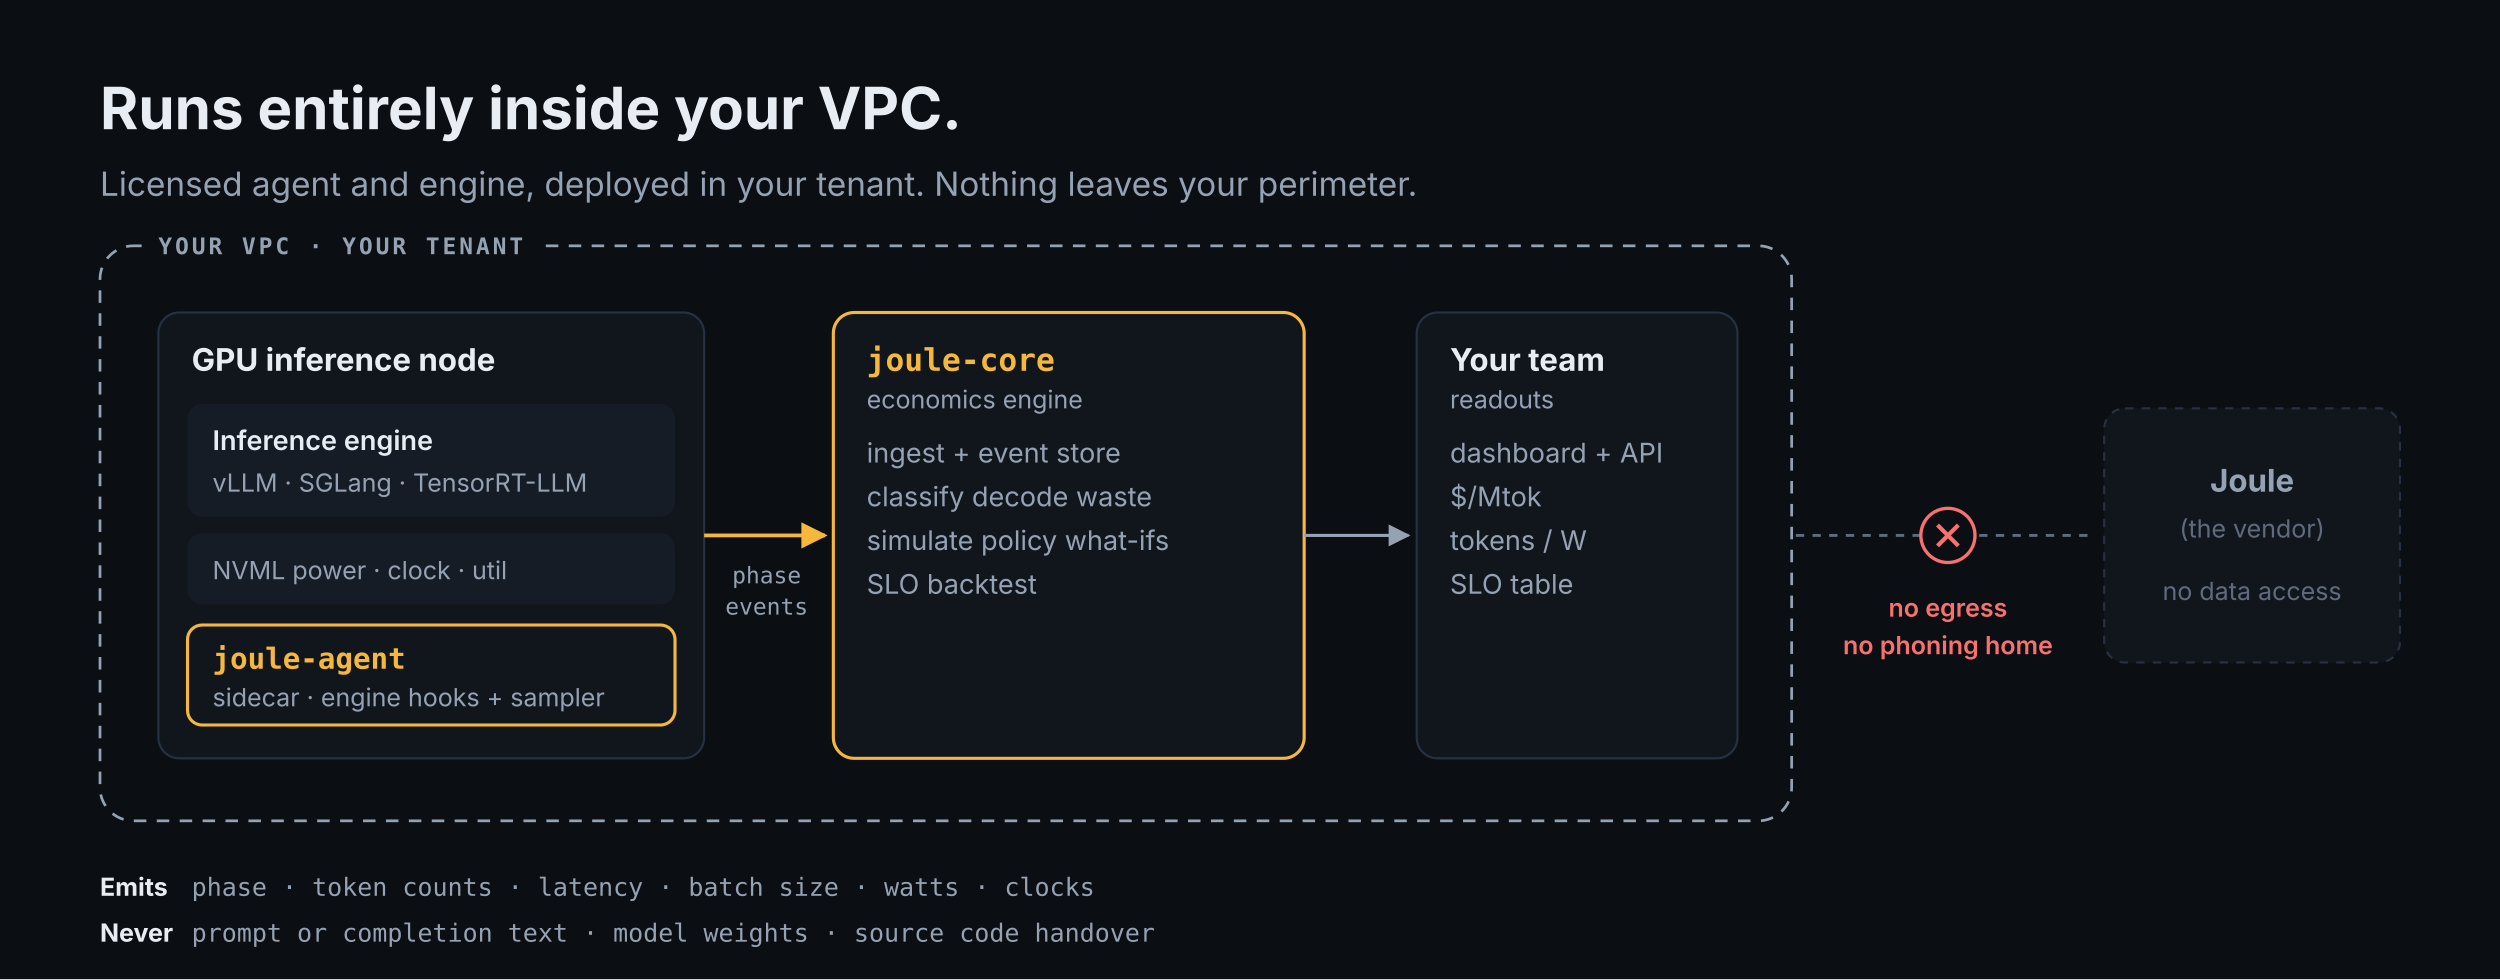
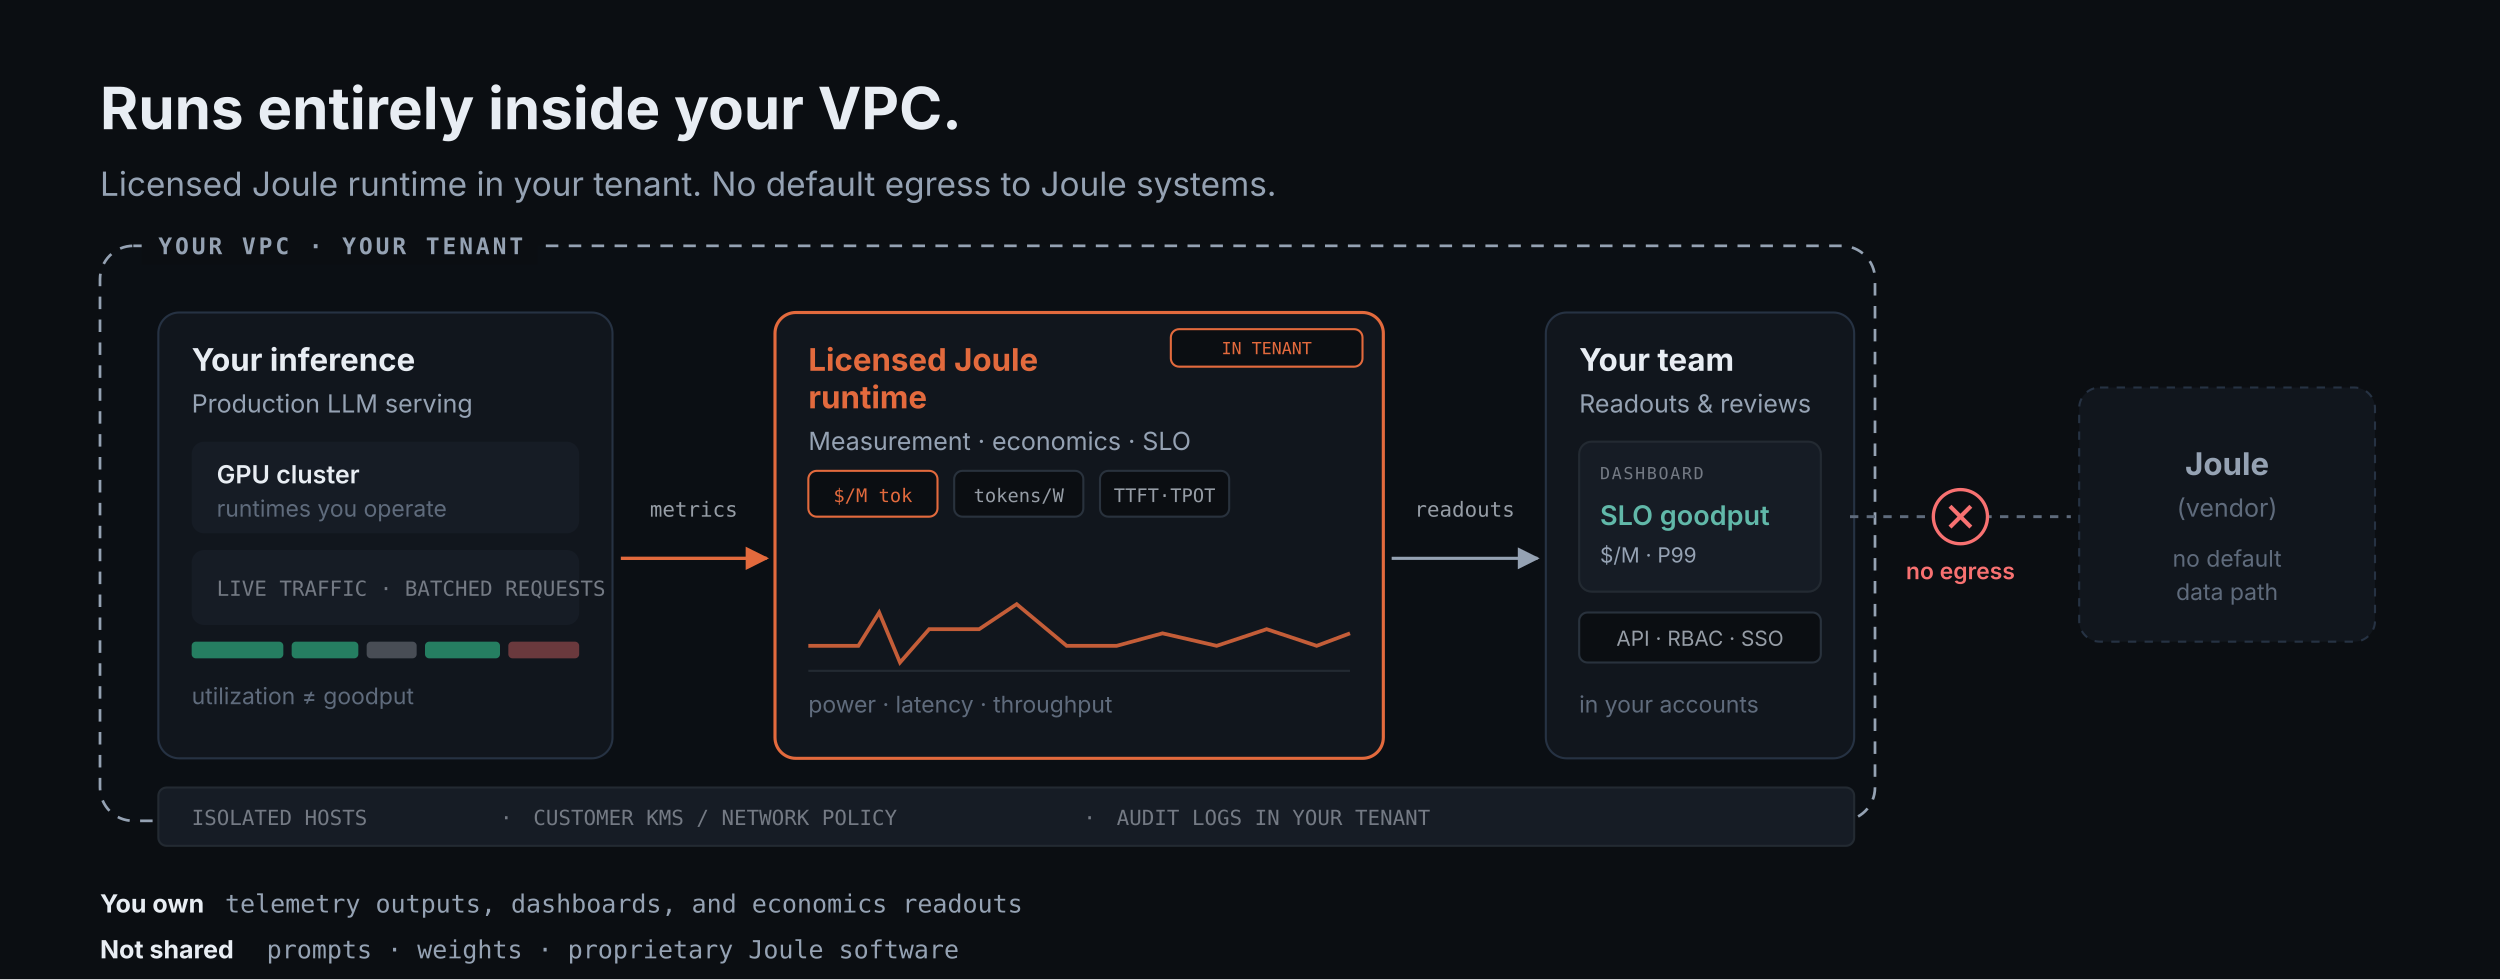
<svg xmlns="http://www.w3.org/2000/svg" width="1200" height="470" viewBox="0 0 1200 470" role="img">
  <defs>
    <marker id="arr" viewBox="0 0 10 10" refX="9" refY="5" markerWidth="7" markerHeight="7" orient="auto-start-reverse">
      <path d="M0,0 L10,5 L0,10 z" fill="#95a2b3" />
    </marker>
-     <marker id="arrA" viewBox="0 0 10 10" refX="9" refY="5" markerWidth="7" markerHeight="7" orient="auto-start-reverse">
-       <path d="M0,0 L10,5 L0,10 z" fill="#f5b83d" />
+     <marker id="arrO" viewBox="0 0 10 10" refX="9" refY="5" markerWidth="7" markerHeight="7" orient="auto-start-reverse">
+       <path d="M0,0 L10,5 L0,10 z" fill="#e36a3d" />
    </marker>
  </defs>
-   <rect x="0" y="0" width="1200" height="470" rx="0" fill="#0b0e12" stroke="none" stroke-width="1" />
-   <text x="48" y="62" font-family="Inter, 'Helvetica Neue', Arial, sans-serif" font-size="28" font-weight="650" fill="#e8edf3" text-anchor="start">Runs entirely inside your VPC.</text>
-   <text x="48" y="94" font-family="Inter, 'Helvetica Neue', Arial, sans-serif" font-size="16" font-weight="400" fill="#95a2b3" text-anchor="start">Licensed agent and engine, deployed in your tenant. Nothing leaves your perimeter.</text>
-   <rect x="48" y="118" width="812" height="276" rx="16" fill="none" stroke="#95a2b3" stroke-width="1.3" stroke-dasharray="6 5" />
-   <rect x="68" y="109" width="190" height="18" rx="0" fill="#0b0e12" stroke="none" stroke-width="1" />
-   <text x="76" y="122" font-family="'JetBrains Mono', 'SF Mono', Menlo, Consolas, monospace" font-size="11" font-weight="600" fill="#95a2b3" text-anchor="start" letter-spacing="1.4">YOUR VPC · YOUR TENANT</text>
-   <rect x="76" y="150" width="262" height="214" rx="10" fill="#11161d" stroke="#263243" stroke-width="1" />
-   <text x="92" y="178" font-family="Inter, 'Helvetica Neue', Arial, sans-serif" font-size="15" font-weight="650" fill="#e8edf3" text-anchor="start">GPU inference node</text>
-   <rect x="90" y="194" width="234" height="54" rx="7" fill="#161c25" stroke="none" stroke-width="1" />
-   <text x="102" y="216" font-family="Inter, 'Helvetica Neue', Arial, sans-serif" font-size="13" font-weight="600" fill="#e8edf3" text-anchor="start">Inference engine</text>
-   <text x="102" y="236" font-family="Inter, 'Helvetica Neue', Arial, sans-serif" font-size="12" font-weight="400" fill="#95a2b3" text-anchor="start">vLLM · SGLang · TensorRT-LLM</text>
-   <rect x="90" y="256" width="234" height="34" rx="7" fill="#161c25" stroke="none" stroke-width="1" />
-   <text x="102" y="278" font-family="Inter, 'Helvetica Neue', Arial, sans-serif" font-size="12" font-weight="400" fill="#95a2b3" text-anchor="start">NVML  power · clock · util</text>
-   <rect x="90" y="300" width="234" height="48" rx="7" fill="#11161d" stroke="#f5b83d" stroke-width="1.5" />
-   <text x="102" y="321" font-family="'JetBrains Mono', 'SF Mono', Menlo, Consolas, monospace" font-size="14" font-weight="650" fill="#f5b83d" text-anchor="start">joule-agent</text>
-   <text x="102" y="339" font-family="Inter, 'Helvetica Neue', Arial, sans-serif" font-size="12" font-weight="400" fill="#95a2b3" text-anchor="start">sidecar · engine hooks + sampler</text>
-   <rect x="400" y="150" width="226" height="214" rx="10" fill="#11161d" stroke="#f5b83d" stroke-width="1.5" />
-   <text x="416" y="178" font-family="'JetBrains Mono', 'SF Mono', Menlo, Consolas, monospace" font-size="15" font-weight="650" fill="#f5b83d" text-anchor="start">joule-core</text>
-   <text x="416" y="196" font-family="Inter, 'Helvetica Neue', Arial, sans-serif" font-size="12" font-weight="400" fill="#95a2b3" text-anchor="start">economics engine</text>
-   <text x="416" y="222" font-family="Inter, 'Helvetica Neue', Arial, sans-serif" font-size="13" font-weight="400" fill="#95a2b3" text-anchor="start">ingest + event store</text>
-   <text x="416" y="243" font-family="Inter, 'Helvetica Neue', Arial, sans-serif" font-size="13" font-weight="400" fill="#95a2b3" text-anchor="start">classify decode waste</text>
-   <text x="416" y="264" font-family="Inter, 'Helvetica Neue', Arial, sans-serif" font-size="13" font-weight="400" fill="#95a2b3" text-anchor="start">simulate policy what-ifs</text>
-   <text x="416" y="285" font-family="Inter, 'Helvetica Neue', Arial, sans-serif" font-size="13" font-weight="400" fill="#95a2b3" text-anchor="start">SLO backtest</text>
-   <rect x="680" y="150" width="154" height="214" rx="10" fill="#11161d" stroke="#263243" stroke-width="1" />
-   <text x="696" y="178" font-family="Inter, 'Helvetica Neue', Arial, sans-serif" font-size="15" font-weight="650" fill="#e8edf3" text-anchor="start">Your team</text>
-   <text x="696" y="196" font-family="Inter, 'Helvetica Neue', Arial, sans-serif" font-size="12" font-weight="400" fill="#95a2b3" text-anchor="start">readouts</text>
-   <text x="696" y="222" font-family="Inter, 'Helvetica Neue', Arial, sans-serif" font-size="13" font-weight="400" fill="#95a2b3" text-anchor="start">dashboard + API</text>
-   <text x="696" y="243" font-family="Inter, 'Helvetica Neue', Arial, sans-serif" font-size="13" font-weight="400" fill="#95a2b3" text-anchor="start">$/Mtok</text>
-   <text x="696" y="264" font-family="Inter, 'Helvetica Neue', Arial, sans-serif" font-size="13" font-weight="400" fill="#95a2b3" text-anchor="start">tokens / W</text>
-   <text x="696" y="285" font-family="Inter, 'Helvetica Neue', Arial, sans-serif" font-size="13" font-weight="400" fill="#95a2b3" text-anchor="start">SLO table</text>
-   <line x1="338" y1="257" x2="396" y2="257" stroke="#f5b83d" stroke-width="1.8" marker-end="url(#arrA)" />
-   <text x="368" y="280" font-family="'JetBrains Mono', 'SF Mono', Menlo, Consolas, monospace" font-size="11" font-weight="400" fill="#95a2b3" text-anchor="middle">phase</text>
-   <text x="368" y="295" font-family="'JetBrains Mono', 'SF Mono', Menlo, Consolas, monospace" font-size="11" font-weight="400" fill="#95a2b3" text-anchor="middle">events</text>
-   <line x1="626" y1="257" x2="676" y2="257" stroke="#95a2b3" stroke-width="1.5" marker-end="url(#arr)" />
-   <rect x="1010" y="196" width="142" height="122" rx="10" fill="#11161d" stroke="#263243" stroke-width="1" stroke-dasharray="4 4" />
-   <text x="1081" y="236" font-family="Inter, 'Helvetica Neue', Arial, sans-serif" font-size="15" font-weight="650" fill="#95a2b3" text-anchor="middle">Joule</text>
-   <text x="1081" y="258" font-family="Inter, 'Helvetica Neue', Arial, sans-serif" font-size="12" font-weight="400" fill="#5f6b7c" text-anchor="middle">(the vendor)</text>
-   <text x="1081" y="288" font-family="Inter, 'Helvetica Neue', Arial, sans-serif" font-size="12" font-weight="400" fill="#5f6b7c" text-anchor="middle">no data access</text>
-   <line x1="862" y1="257" x2="1004" y2="257" stroke="#5f6b7c" stroke-width="1.4" stroke-dasharray="4 4" />
-   <circle cx="935.0" cy="257" r="13" fill="#0b0e12" stroke="#f87171" stroke-width="1.6" />
-   <line x1="930.0" y1="252" x2="940.0" y2="262" stroke="#f87171" stroke-width="2" />
-   <line x1="930.0" y1="262" x2="940.0" y2="252" stroke="#f87171" stroke-width="2" />
-   <text x="935.0" y="296" font-family="Inter, 'Helvetica Neue', Arial, sans-serif" font-size="12" font-weight="600" fill="#f87171" text-anchor="middle">no egress</text>
-   <text x="935.0" y="314" font-family="Inter, 'Helvetica Neue', Arial, sans-serif" font-size="12" font-weight="600" fill="#f87171" text-anchor="middle">no phoning home</text>
-   <text x="48" y="430" font-family="Inter, 'Helvetica Neue', Arial, sans-serif" font-size="12" font-weight="650" fill="#e8edf3" text-anchor="start">Emits</text>
-   <text x="92" y="430" font-family="'JetBrains Mono', 'SF Mono', Menlo, Consolas, monospace" font-size="12" font-weight="400" fill="#95a2b3" text-anchor="start">phase · token counts · latency · batch size · watts · clocks</text>
-   <text x="48" y="452" font-family="Inter, 'Helvetica Neue', Arial, sans-serif" font-size="12" font-weight="650" fill="#e8edf3" text-anchor="start">Never</text>
-   <text x="92" y="452" font-family="'JetBrains Mono', 'SF Mono', Menlo, Consolas, monospace" font-size="12" font-weight="400" fill="#95a2b3" text-anchor="start">prompt or completion text · model weights · source code handover</text>
+   <rect width="1200" height="470" fill="#0b0e12" />
+   <text x="48" y="62" font-family="Inter, 'Helvetica Neue', Arial, sans-serif" font-size="28" font-weight="650" fill="#e8edf3">Runs entirely inside your VPC.</text>
+   <text x="48" y="94" font-family="Inter, 'Helvetica Neue', Arial, sans-serif" font-size="16" fill="#95a2b3">Licensed Joule runtime in your tenant. No default egress to Joule systems.</text>
+   <rect x="48" y="118" width="852" height="276" rx="16" fill="#0d1117" fill-opacity="0.5" stroke="#95a2b3" stroke-width="1.3" stroke-dasharray="6 5" />
+   <rect x="68" y="109" width="190" height="18" fill="#0b0e12" />
+   <text x="76" y="122" font-family="'JetBrains Mono', 'SF Mono', Menlo, Consolas, monospace" font-size="11" font-weight="600" fill="#95a2b3" letter-spacing="1.4">YOUR VPC · YOUR TENANT</text>
+   <rect x="76" y="150" width="218" height="214" rx="10" fill="#11161d" stroke="#263243" />
+   <text x="92" y="178" font-family="Inter, sans-serif" font-size="15" font-weight="650" fill="#e8edf3">Your inference</text>
+   <text x="92" y="198" font-family="Inter, sans-serif" font-size="12" fill="#95a2b3">Production LLM serving</text>
+   <rect x="92" y="212" width="186" height="44" rx="6" fill="#161c25" />
+   <text x="104" y="232" font-family="Inter, sans-serif" font-size="12" font-weight="600" fill="#e8edf3">GPU cluster</text>
+   <text x="104" y="248" font-family="Inter, sans-serif" font-size="11" fill="#5f6b7c">runtimes you operate</text>
+   <rect x="92" y="264" width="186" height="36" rx="6" fill="#161c25" />
+   <text x="104" y="286" font-family="'JetBrains Mono', monospace" font-size="10" fill="#747a84">LIVE TRAFFIC · BATCHED REQUESTS</text>
+   <g opacity="0.55">
+     <rect x="92" y="308" width="44" height="8" rx="2" fill="#34d399" />
+     <rect x="140" y="308" width="32" height="8" rx="2" fill="#34d399" />
+     <rect x="176" y="308" width="24" height="8" rx="2" fill="#747a84" />
+     <rect x="204" y="308" width="36" height="8" rx="2" fill="#34d399" />
+     <rect x="244" y="308" width="34" height="8" rx="2" fill="#f87171" opacity="0.7" />
+   </g>
+   <text x="92" y="338" font-family="Inter, sans-serif" font-size="11" fill="#5f6b7c">utilization ≠ goodput</text>
+   <text x="333" y="248" font-family="'JetBrains Mono', monospace" font-size="10" fill="#969da6" text-anchor="middle">metrics</text>
+   <line x1="298" y1="268" x2="368" y2="268" stroke="#e36a3d" stroke-width="1.6" marker-end="url(#arrO)" />
+   <rect x="372" y="150" width="292" height="214" rx="10" fill="#11161d" stroke="#e36a3d" stroke-width="1.5" />
+   <text x="388" y="178" font-family="Inter, sans-serif" font-size="15" font-weight="650" fill="#e36a3d">Licensed Joule</text>
+   <text x="388" y="196" font-family="Inter, sans-serif" font-size="15" font-weight="650" fill="#e36a3d">runtime</text>
+   <rect x="562" y="158" width="92" height="18" rx="4" fill="#0b0e12" stroke="#e36a3d" stroke-width="1" />
+   <text x="608" y="170" font-family="'JetBrains Mono', monospace" font-size="8" fill="#e36a3d" text-anchor="middle">IN TENANT</text>
+   <text x="388" y="216" font-family="Inter, sans-serif" font-size="12" fill="#95a2b3">Measurement · economics · SLO</text>
+   <rect x="388" y="226" width="62" height="22" rx="4" fill="#0b0e12" stroke="#e36a3d" stroke-width="1" />
+   <text x="419" y="241" font-family="'JetBrains Mono', monospace" font-size="9" fill="#e36a3d" text-anchor="middle">$/M tok</text>
+   <rect x="458" y="226" width="62" height="22" rx="4" fill="#0b0e12" stroke="#29323d" />
+   <text x="489" y="241" font-family="'JetBrains Mono', monospace" font-size="9" fill="#969da6" text-anchor="middle">tokens/W</text>
+   <rect x="528" y="226" width="62" height="22" rx="4" fill="#0b0e12" stroke="#29323d" />
+   <text x="559" y="241" font-family="'JetBrains Mono', monospace" font-size="9" fill="#969da6" text-anchor="middle">TTFT·TPOT</text>
+   <polyline points="388,310 412,310 422,294 432,318 446,302 470,302 488,290 512,310 536,310 558,304 584,310 608,302 632,310 648,304" fill="none" stroke="#e36a3d" stroke-width="1.8" opacity="0.85" />
+   <line x1="388" y1="322" x2="648" y2="322" stroke="#232a32" />
+   <text x="388" y="342" font-family="Inter, sans-serif" font-size="11" fill="#5f6b7c">power · latency · throughput</text>
+   <text x="703" y="248" font-family="'JetBrains Mono', monospace" font-size="10" fill="#969da6" text-anchor="middle">readouts</text>
+   <line x1="668" y1="268" x2="738" y2="268" stroke="#95a2b3" stroke-width="1.5" marker-end="url(#arr)" />
+   <rect x="742" y="150" width="148" height="214" rx="10" fill="#11161d" stroke="#263243" />
+   <text x="758" y="178" font-family="Inter, sans-serif" font-size="15" font-weight="650" fill="#e8edf3">Your team</text>
+   <text x="758" y="198" font-family="Inter, sans-serif" font-size="12" fill="#95a2b3">Readouts &amp; reviews</text>
+   <rect x="758" y="212" width="116" height="72" rx="6" fill="#161c25" stroke="#232a32" />
+   <text x="768" y="230" font-family="'JetBrains Mono', monospace" font-size="8" fill="#747a84" letter-spacing="0.8">DASHBOARD</text>
+   <text x="768" y="252" font-family="Inter, sans-serif" font-size="13" font-weight="600" fill="#61b8a9">SLO goodput</text>
+   <text x="768" y="270" font-family="Inter, sans-serif" font-size="10" fill="#95a2b3">$/M · P99</text>
+   <rect x="758" y="294" width="116" height="24" rx="4" fill="#0b0e12" stroke="#29323d" />
+   <text x="816" y="310" font-family="Inter, sans-serif" font-size="10" fill="#969da6" text-anchor="middle">API · RBAC · SSO</text>
+   <text x="758" y="342" font-family="Inter, sans-serif" font-size="11" fill="#5f6b7c">in your accounts</text>
+   <rect x="998" y="186" width="142" height="122" rx="10" fill="#11161d" stroke="#263243" stroke-dasharray="4 4" />
+   <text x="1069" y="228" font-family="Inter, sans-serif" font-size="15" font-weight="650" fill="#95a2b3" text-anchor="middle">Joule</text>
+   <text x="1069" y="248" font-family="Inter, sans-serif" font-size="12" fill="#5f6b7c" text-anchor="middle">(vendor)</text>
+   <text x="1069" y="272" font-family="Inter, sans-serif" font-size="11" fill="#5f6b7c" text-anchor="middle">no default</text>
+   <text x="1069" y="288" font-family="Inter, sans-serif" font-size="11" fill="#5f6b7c" text-anchor="middle">data path</text>
+   <line x1="888" y1="248" x2="994" y2="248" stroke="#5f6b7c" stroke-width="1.4" stroke-dasharray="4 4" />
+   <circle cx="941" cy="248" r="13" fill="#0b0e12" stroke="#f87171" stroke-width="1.6" />
+   <line x1="936" y1="243" x2="946" y2="253" stroke="#f87171" stroke-width="2" />
+   <line x1="936" y1="253" x2="946" y2="243" stroke="#f87171" stroke-width="2" />
+   <text x="941" y="278" font-family="Inter, sans-serif" font-size="11" font-weight="600" fill="#f87171" text-anchor="middle">no egress</text>
+   <rect x="76" y="378" width="814" height="28" rx="4" fill="#161c25" stroke="#232a32" />
+   <text x="92" y="396" font-family="'JetBrains Mono', monospace" font-size="10" fill="#747a84">ISOLATED HOSTS</text>
+   <text x="240" y="396" font-family="'JetBrains Mono', monospace" font-size="10" fill="#747a84">·</text>
+   <text x="256" y="396" font-family="'JetBrains Mono', monospace" font-size="10" fill="#747a84">CUSTOMER KMS / NETWORK POLICY</text>
+   <text x="520" y="396" font-family="'JetBrains Mono', monospace" font-size="10" fill="#747a84">·</text>
+   <text x="536" y="396" font-family="'JetBrains Mono', monospace" font-size="10" fill="#747a84">AUDIT LOGS IN YOUR TENANT</text>
+   <text x="48" y="438" font-family="Inter, sans-serif" font-size="12" font-weight="650" fill="#e8edf3">You own</text>
+   <text x="108" y="438" font-family="'JetBrains Mono', monospace" font-size="12" fill="#95a2b3">telemetry outputs, dashboards, and economics readouts</text>
+   <text x="48" y="460" font-family="Inter, sans-serif" font-size="12" font-weight="650" fill="#e8edf3">Not shared</text>
+   <text x="128" y="460" font-family="'JetBrains Mono', monospace" font-size="12" fill="#95a2b3">prompts · weights · proprietary Joule software</text>
</svg>
